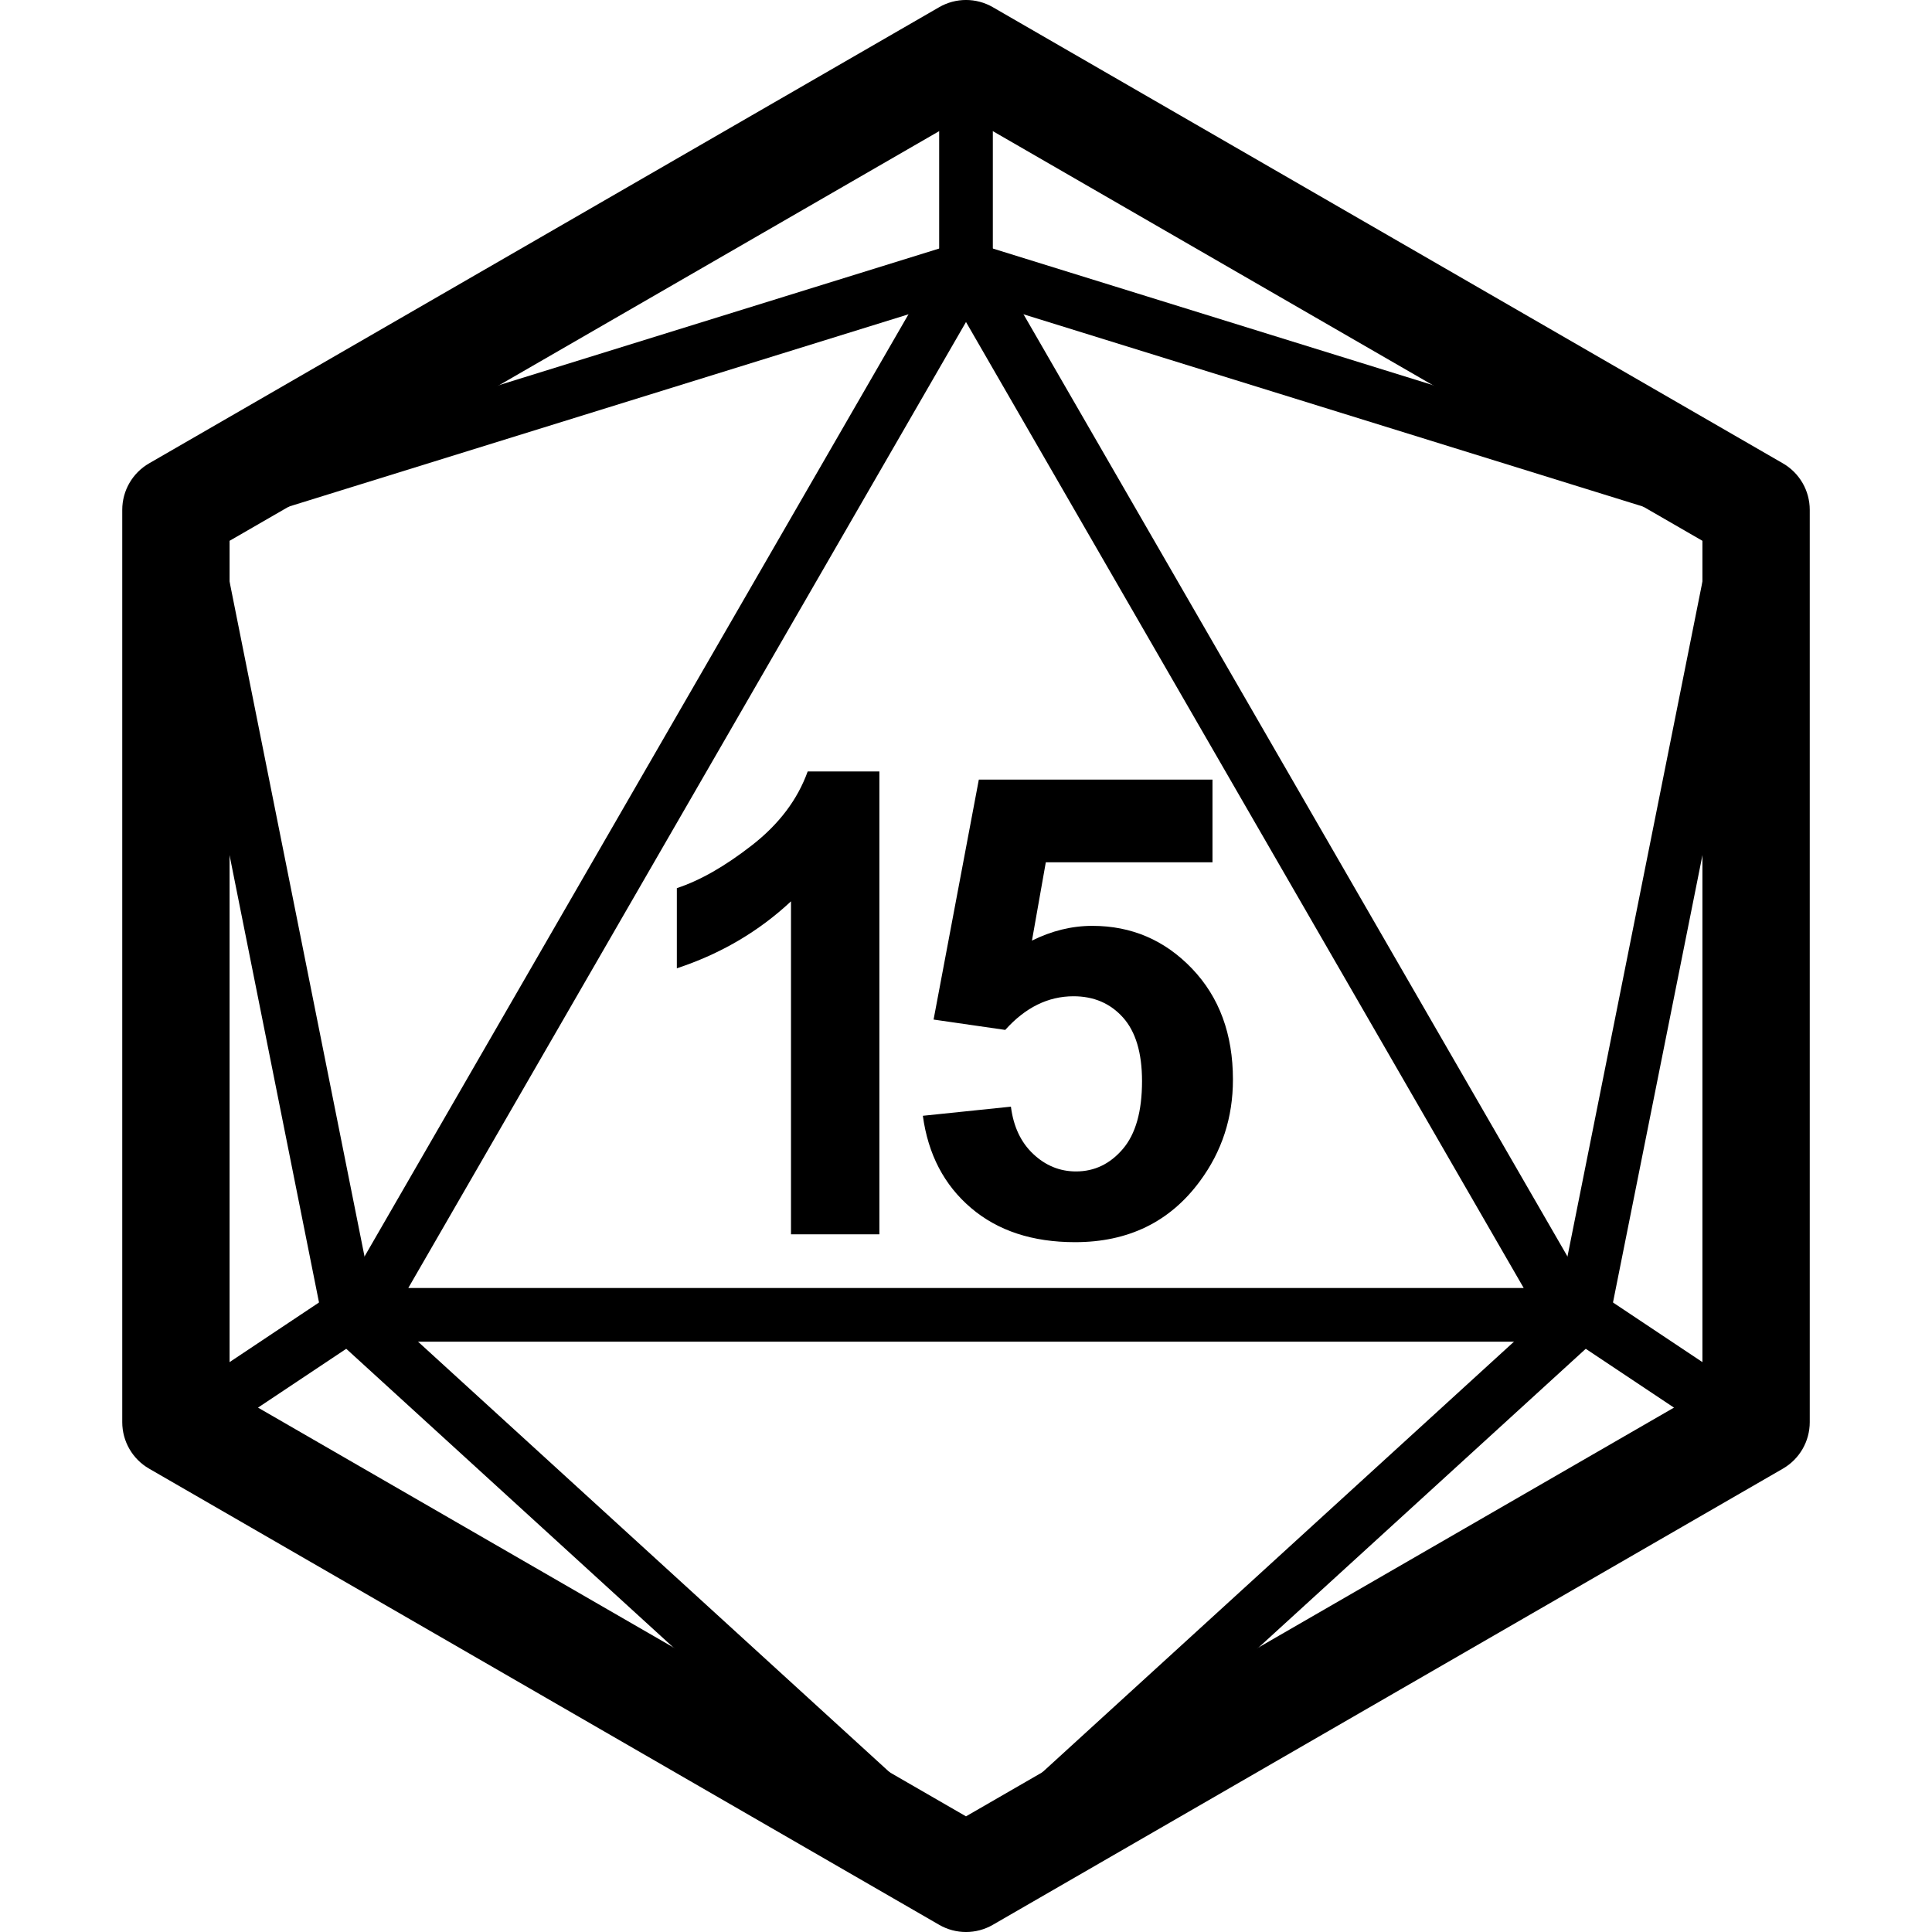
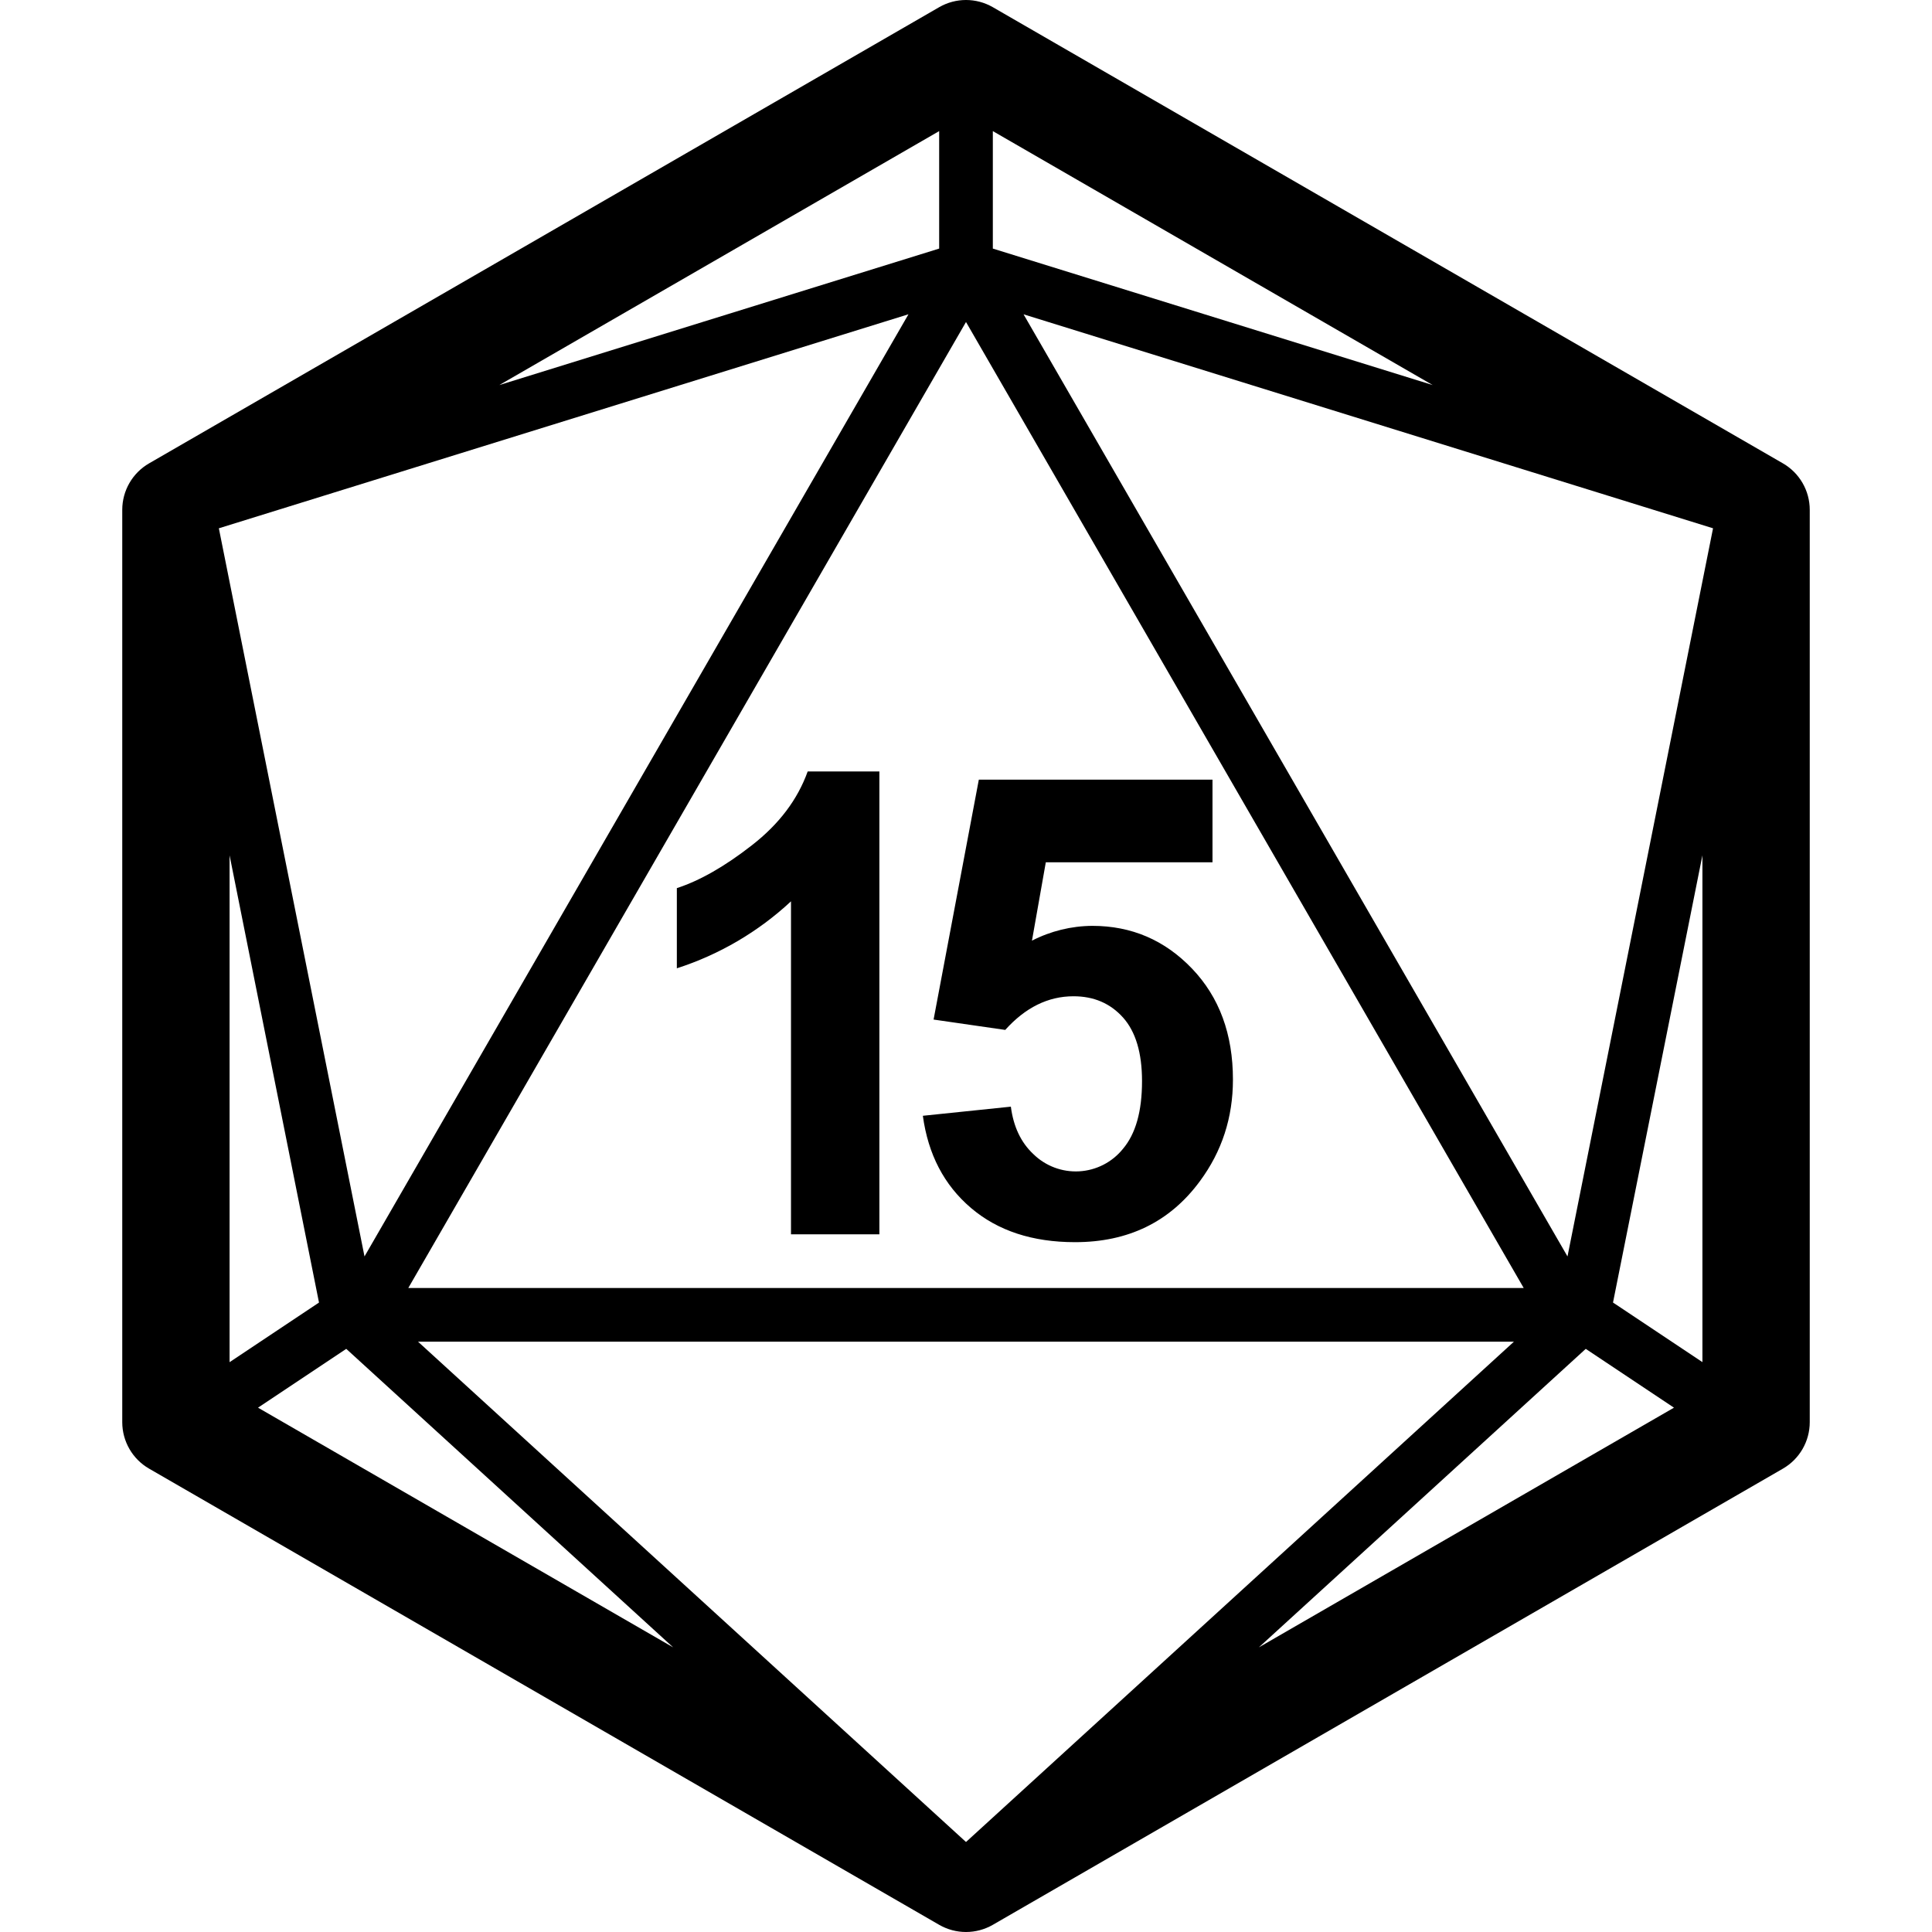
- <svg xmlns="http://www.w3.org/2000/svg" width="36px" height="36px" viewBox="0 0 36 36" version="1.1">
-   <defs />
-   <g id="Font" stroke="none" stroke-width="1" fill="none" fill-rule="evenodd">
-     <g id="d20-15" fill="#000000">
-       <g id="d20-hollow" transform="translate(1, 1)" fill-rule="nonzero">
-         <path d="M17.5,4 L17.5,0 C17.5,-0.276 17.276,-0.5 17,-0.5 C16.724,-0.5 16.5,-0.276 16.5,0 L16.5,4 C16.5,4.276 16.724,4.5 17,4.5 C17.276,4.5 17.5,4.276 17.5,4 Z" id="Line" />
-         <path d="M3.079,8.844 L5.958,23.241 L17,33.323 L28.042,23.241 L30.921,8.844 L17,4.524 L3.079,8.844 Z M17.148,3.522 L31.648,8.022 C31.893,8.098 32.041,8.347 31.99,8.598 L28.99,23.598 C28.969,23.702 28.916,23.797 28.837,23.869 L17.337,34.369 C17.146,34.544 16.854,34.544 16.663,34.369 L5.163,23.869 C5.084,23.797 5.031,23.702 5.01,23.598 L2.01,8.598 C1.959,8.347 2.107,8.098 2.352,8.022 L16.852,3.522 C16.948,3.493 17.052,3.493 17.148,3.522 Z" id="Line" />
-         <path d="M3.278,9.077 L3.278,24.923 L17,32.845 L30.722,24.923 L30.722,9.077 L17,1.155 L3.278,9.077 Z M17.5,-0.866 L32.222,7.634 C32.532,7.813 32.722,8.143 32.722,8.5 L32.722,25.5 C32.722,25.857 32.532,26.187 32.222,26.366 L17.5,34.866 C17.191,35.045 16.809,35.045 16.5,34.866 L1.778,26.366 C1.468,26.187 1.278,25.857 1.278,25.5 L1.278,8.5 C1.278,8.143 1.468,7.813 1.778,7.634 L16.5,-0.866 C16.809,-1.045 17.191,-1.045 17.5,-0.866 Z" id="Polygon" />
-         <path d="M31.777,25.084 L28.777,23.084 C28.548,22.931 28.237,22.993 28.084,23.223 C27.931,23.452 27.993,23.763 28.223,23.916 L31.223,25.916 C31.452,26.069 31.763,26.007 31.916,25.777 C32.069,25.548 32.007,25.237 31.777,25.084 Z" id="Line" />
-         <path d="M6.608,23 L27.392,23 L17,5 L6.608,23 Z M17.433,3.75 L28.691,23.25 C28.884,23.583 28.643,24 28.258,24 L5.742,24 C5.357,24 5.116,23.583 5.309,23.25 L16.567,3.75 C16.759,3.417 17.241,3.417 17.433,3.75 Z" id="Polygon-3" />
-         <path d="M5.223,23.084 L2.223,25.084 C1.993,25.237 1.931,25.548 2.084,25.777 C2.237,26.007 2.548,26.069 2.777,25.916 L5.777,23.916 C6.007,23.763 6.069,23.452 5.916,23.223 C5.763,22.993 5.452,22.931 5.223,23.084 Z" id="Line" />
-       </g>
-       <g id="1" transform="translate(12, 14)">
-         <path d="M4.386,9 L2.739,9 L2.739,2.795 C2.138,3.357 1.429,3.773 0.612,4.043 L0.612,2.549 C1.042,2.408 1.509,2.142 2.013,1.749 C2.517,1.356 2.862,0.898 3.05,0.375 L4.386,0.375 L4.386,9 Z" />
-       </g>
-       <g id="5" transform="translate(17, 14)">
-         <path d="M0.196,6.791 L1.837,6.621 C1.884,6.992 2.022,7.286 2.253,7.503 C2.483,7.72 2.749,7.828 3.05,7.828 C3.394,7.828 3.685,7.688 3.923,7.409 C4.161,7.13 4.28,6.709 4.28,6.146 C4.28,5.619 4.162,5.224 3.926,4.96 C3.689,4.696 3.382,4.564 3.003,4.564 C2.53,4.564 2.106,4.773 1.731,5.191 L0.396,4.998 L1.239,0.527 L5.593,0.527 L5.593,2.068 L2.487,2.068 L2.229,3.527 C2.597,3.344 2.972,3.252 3.354,3.252 C4.085,3.252 4.704,3.518 5.212,4.049 C5.72,4.58 5.974,5.27 5.974,6.117 C5.974,6.824 5.769,7.455 5.358,8.01 C4.8,8.768 4.024,9.146 3.032,9.146 C2.239,9.146 1.593,8.934 1.093,8.508 C0.593,8.082 0.294,7.51 0.196,6.791 Z" />
-       </g>
-     </g>
+ <svg xmlns="http://www.w3.org/2000/svg" width="36" height="36" viewBox="0 0 36 36">
+   <g fill-rule="evenodd">
+     <path d="M18.5 4.632l8.196 2.543L18.5 2.443v2.189zm-1-2.189L9.304 7.175 17.5 4.632V2.443zM4.808 26.23l7.735 4.466-6.091-5.562-1.644 1.096zm-.53-.848l1.666-1.111-1.666-8.333v9.444zm27.444 0v-9.444l-1.666 8.333 1.666 1.11zm-.53.848l-1.644-1.096-6.091 5.562 7.735-4.466zM16.928 5.856L4.078 9.844l2.714 13.568L16.928 5.856zm2.144 0l10.136 17.556L31.92 9.844 19.07 5.856zM28.21 25H7.789L18 34.323 28.21 25zM18.5.134l14.722 8.5a1 1 0 0 1 .5.866v17a1 1 0 0 1-.5.866l-14.722 8.5a1 1 0 0 1-1 0l-14.722-8.5a1 1 0 0 1-.5-.866v-17a1 1 0 0 1 .5-.866L17.5.134a1 1 0 0 1 1 0zM7.608 24h20.784L18 6 7.608 24z" fill-rule="nonzero" />
+     <path d="M16.386 23h-1.647v-6.205a5.676 5.676 0 0 1-2.127 1.248v-1.494c.43-.14.897-.407 1.4-.8.505-.393.85-.85 1.038-1.374h1.336V23zm.81-2.209l1.64-.17c.048.371.186.665.417.882a1.129 1.129 0 0 0 1.67-.094c.238-.28.357-.7.357-1.263 0-.527-.118-.922-.354-1.186-.237-.264-.544-.396-.923-.396-.473 0-.897.21-1.272.627l-1.335-.193.843-4.47h4.354v1.54h-3.106l-.258 1.46a2.49 2.49 0 0 1 1.125-.276c.731 0 1.35.266 1.858.797s.762 1.22.762 2.068c0 .707-.205 1.338-.616 1.893-.558.758-1.334 1.136-2.326 1.136-.793 0-1.44-.212-1.94-.638-.5-.426-.798-.998-.896-1.717z" />
  </g>
</svg>
